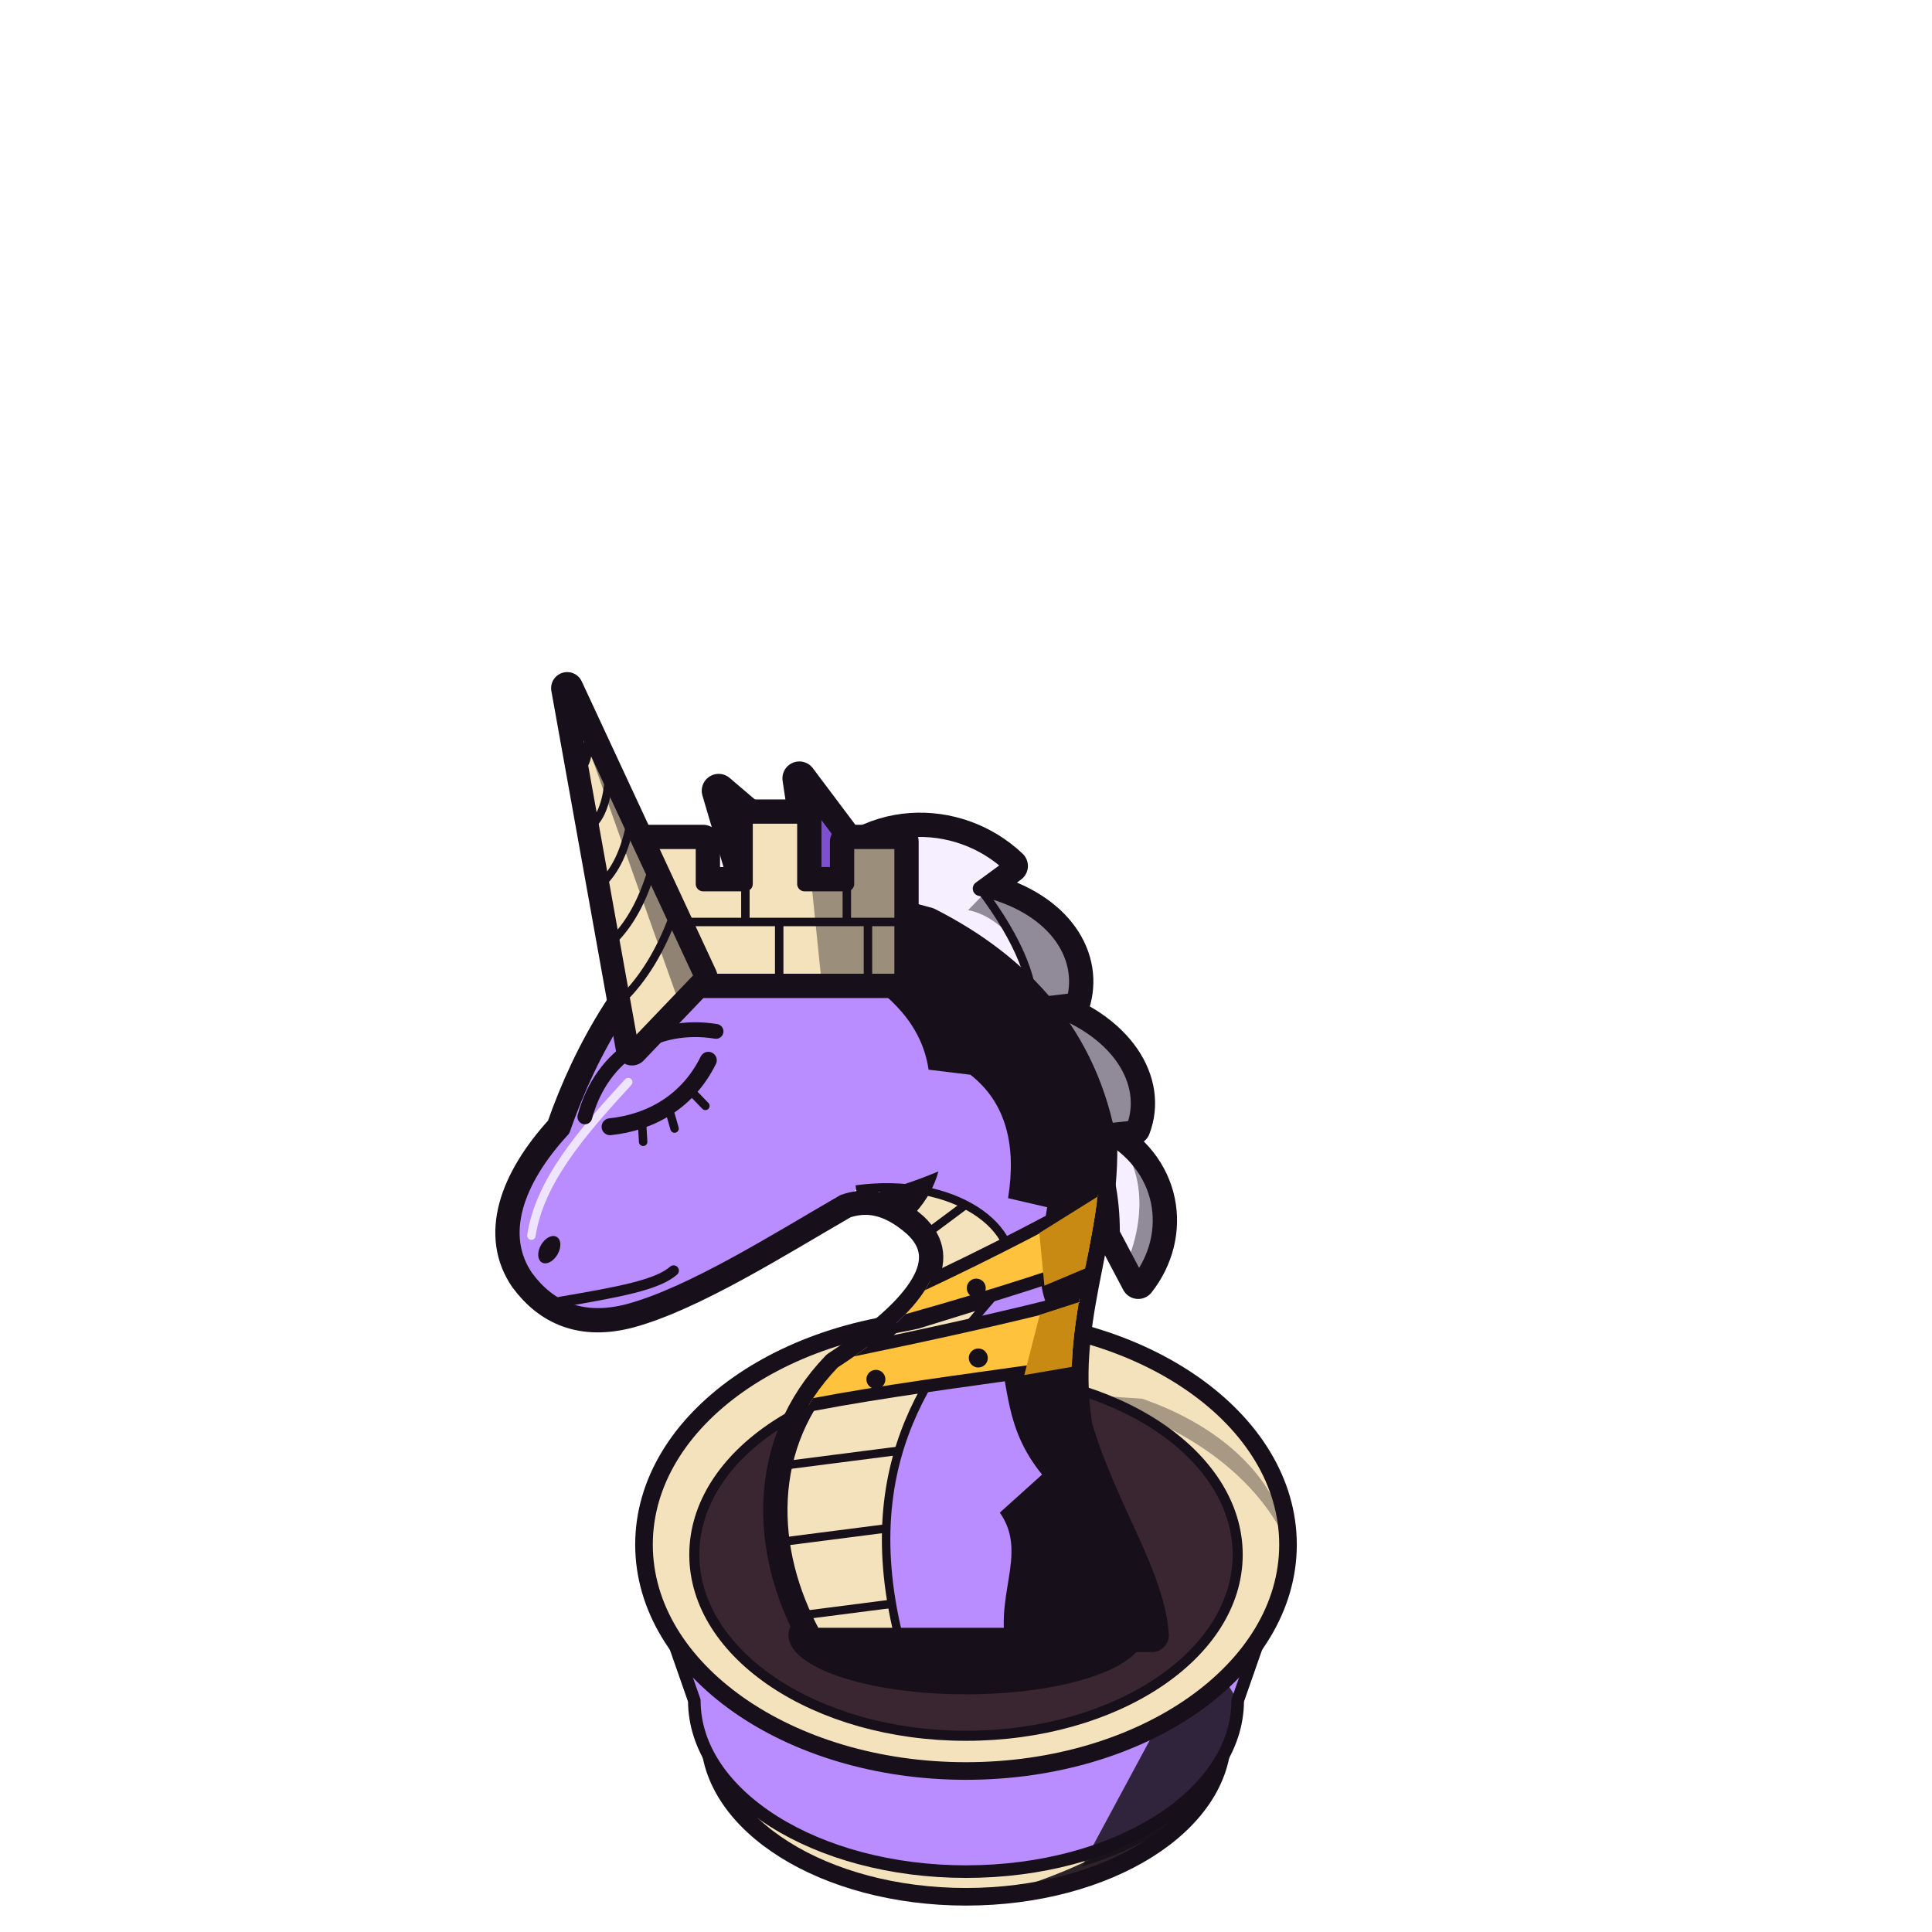
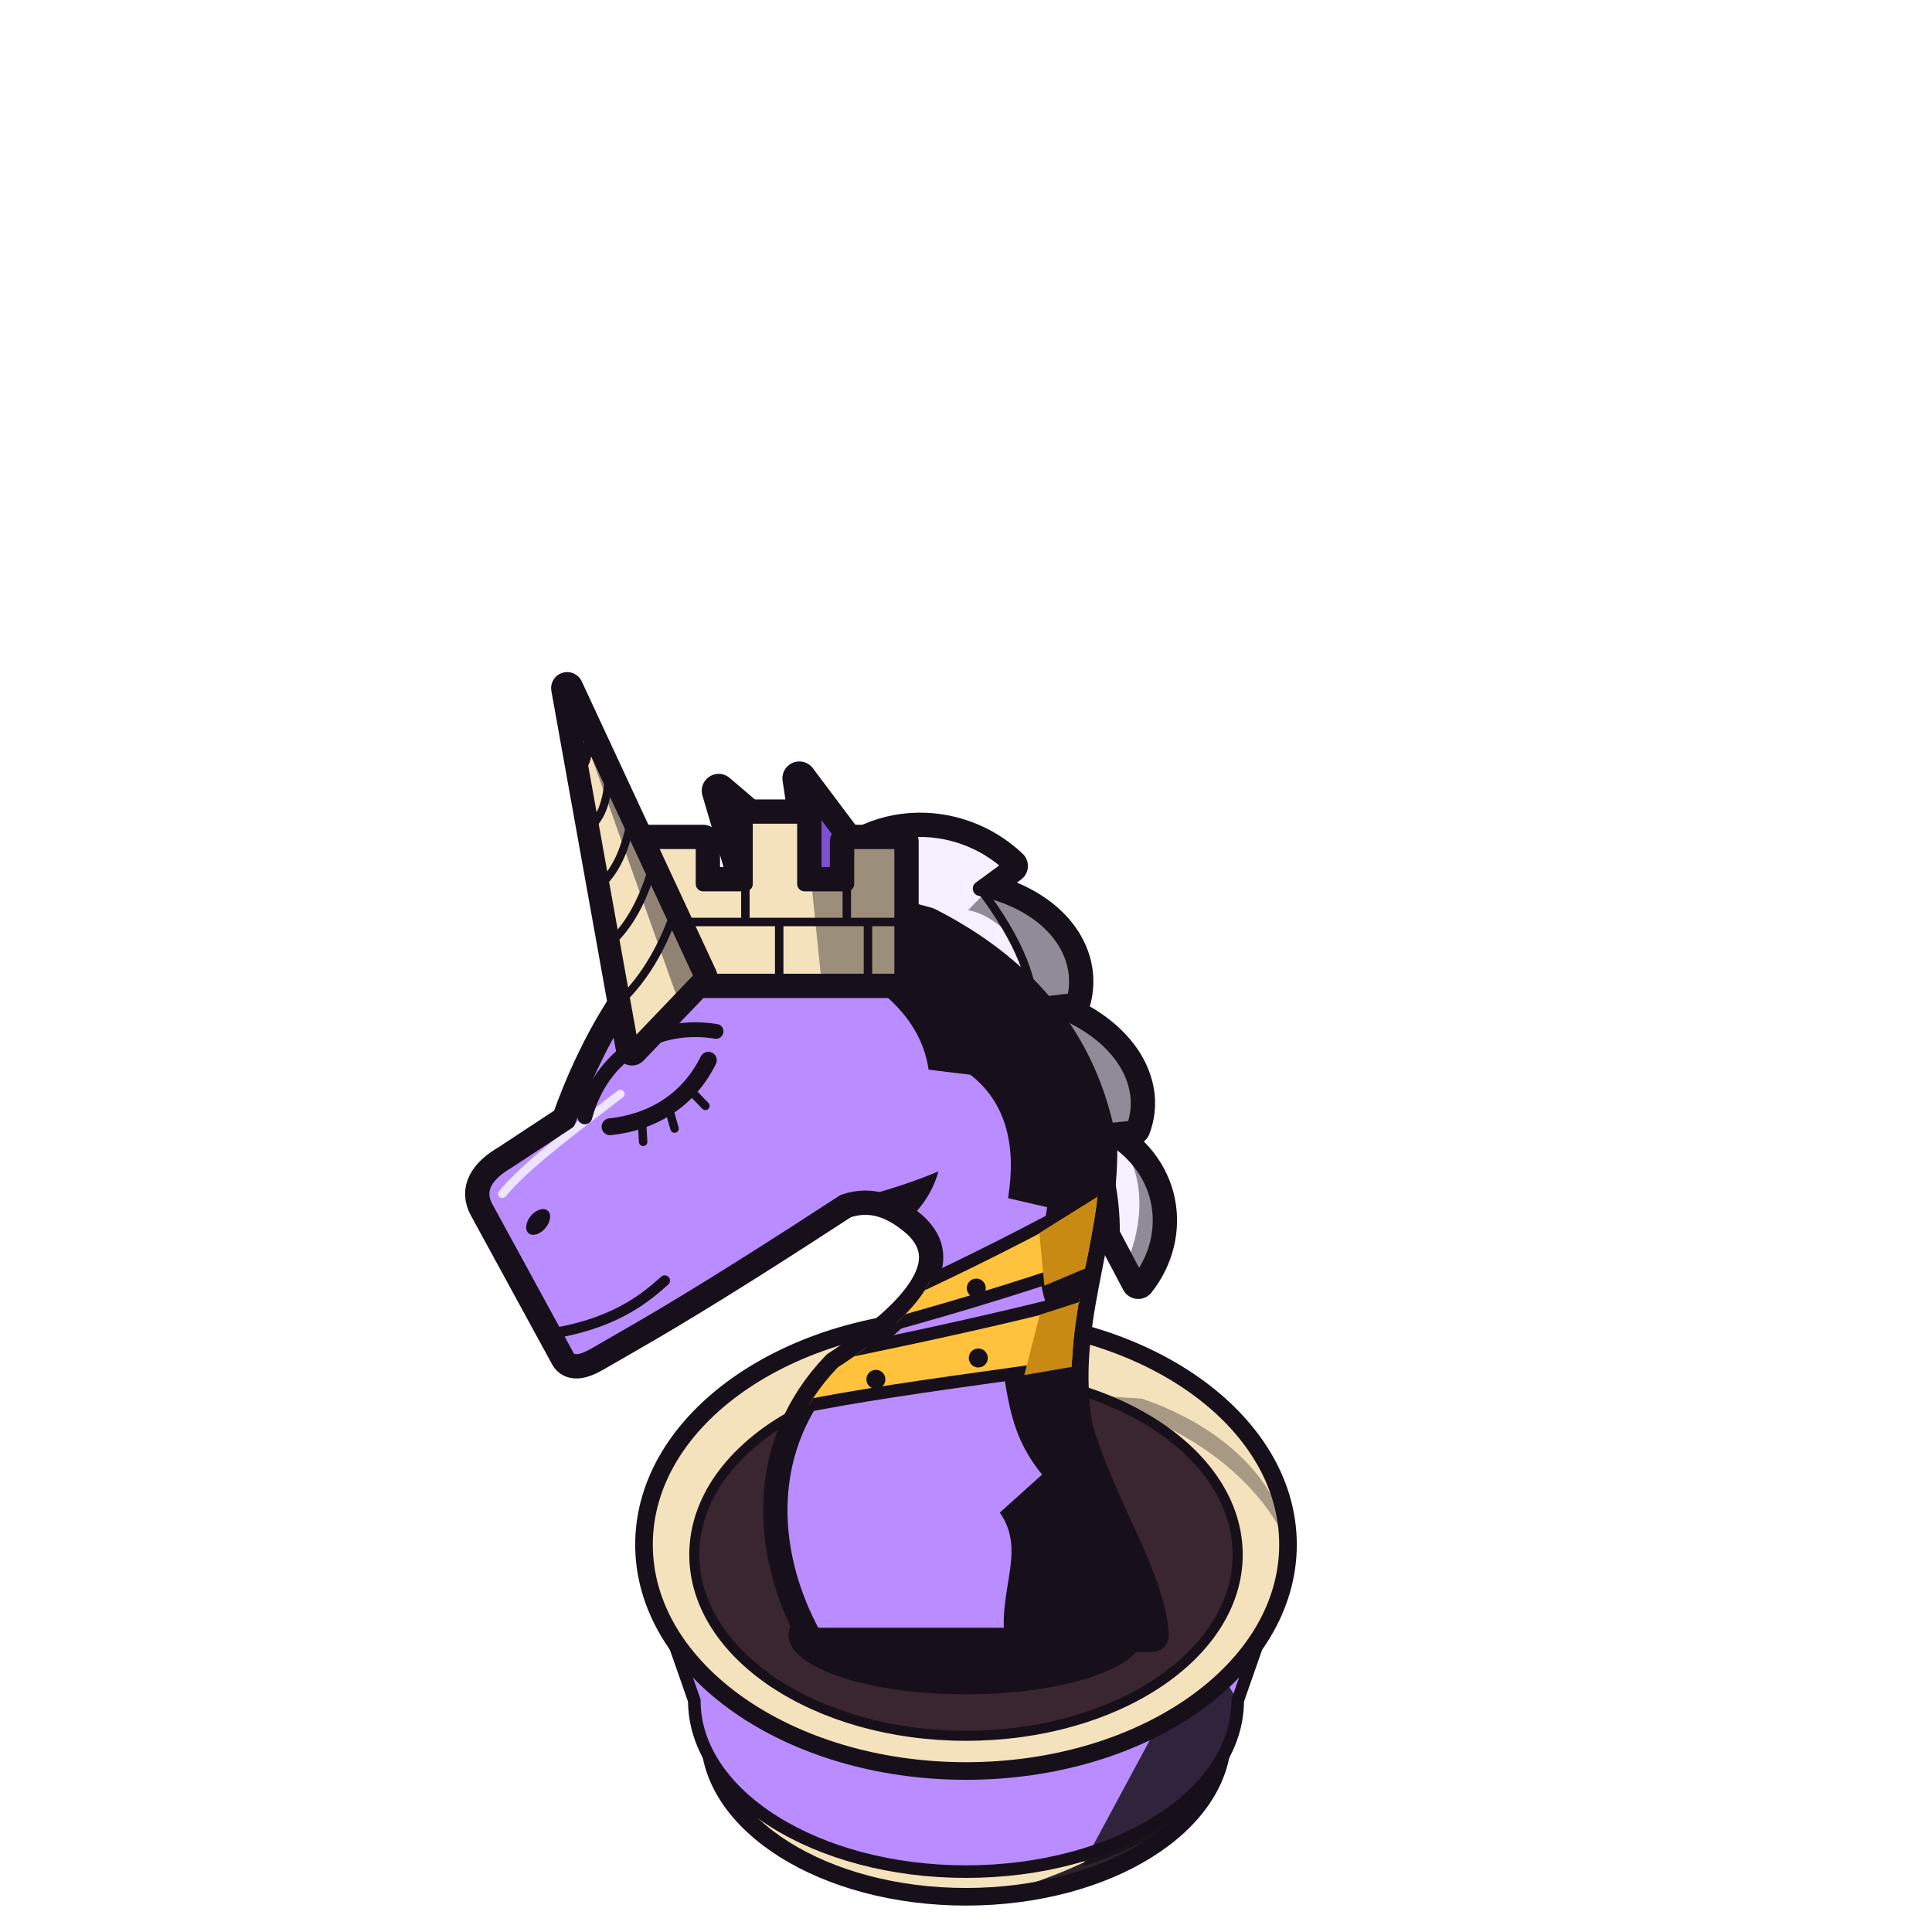
<svg xmlns="http://www.w3.org/2000/svg" viewBox="0 0 768 768" width="768" height="768">
  <path d="M256,614 L282,690 A102,64 0 0 0 486,690 L512,614 Z" fill="#f4e2bd" stroke="#17101a" stroke-width="7" stroke-linejoin="round" />
  <path d="M498,614 L486,690 A102,64 0 0 1 392,754 C440,742 478,716 486,690 Z" fill="#17101a" opacity=".9" />
  <path d="M262,636 L276,676 A108,68 0 0 0 492,676 L506,636 A128,90 0 0 1 262,636 Z" fill="#b98cff" stroke="#17101a" stroke-width="5" stroke-linejoin="round" />
  <path d="M470,640 L492,676 A108,68 0 0 1 430,742 L458,690 Z" fill="#17101a" opacity=".85" />
  <ellipse cx="384" cy="614" rx="128" ry="90" fill="#f4e2bd" stroke="#17101a" stroke-width="7" />
  <ellipse cx="384" cy="618" rx="108" ry="72" fill="#3a2630" stroke="#17101a" stroke-width="4" />
  <path d="M424,554 A128,90 0 0 1 512,614 A108,72 0 0 0 454,556 Z" fill="#17101a" opacity=".35" />
  <g transform="translate(384 650) scale(0.84) translate(-384 -650)">
    <ellipse cx="384" cy="650" rx="84" ry="28" fill="#17101a" />
    <path d="M311.8,296.1 C335.7,261.5 379.6,261.6 405.3,286.0 L390.7,296.7 C425.2,304.5 440.9,327.8 435.1,349.6 L420.0,351.4 C456.5,362.7 471.5,388.7 463.3,410.0 L447.9,411.6 C479.0,427.3 483.1,460.6 465.5,482.9 L453.3,459.8 C453.5,425.0 439.8,397.7 416.1,376.8 C390.9,345.1 360.5,316.5 311.8,296.1 Z" fill="none" stroke="#17101a" stroke-width="16" stroke-linejoin="round" />
    <path d="M311.8,296.1 C335.7,261.5 379.6,261.6 405.3,286.0 L390.7,296.7 C425.2,304.5 440.9,327.8 435.1,349.6 L420.0,351.4 C456.5,362.7 471.5,388.7 463.3,410.0 L447.9,411.6 C479.0,427.3 483.1,460.6 465.5,482.9 L453.3,459.8 C453.5,425.0 439.8,397.7 416.1,376.8 C390.9,345.1 360.5,316.5 311.8,296.1 Z" fill="#f6efff" stroke="#17101a" stroke-width="7" stroke-linejoin="round" />
    <path d="M390.7,296.7 C410.2,322.5 416.7,341.8 415.8,356.2 M420.0,351.4 C439.4,377.1 446.0,396.5 447.2,414.3" fill="none" stroke="#17101a" stroke-width="4" />
    <path d="M405.3,286.0 L390.7,296.7 C425.2,304.5 440.9,327.8 435.1,349.6 L420.0,351.4 C456.5,362.7 471.5,388.7 463.3,410.0 L447.9,411.6 C479.0,427.3 483.1,460.6 465.5,482.9 L462.0,468.9 C473.5,435.0 458.7,410.2 441.3,408.4 C448.6,381.1 433.2,362.3 416.0,360.6 C421.6,334.3 403.2,310.3 385.0,306.9 Z" fill="#17101a" opacity=".45" />
    <clipPath id="c4">
-       <path d="M175.9,480.8 C162.2,461.0 170.5,435.4 193.2,410.7 C206.2,373.2 228.1,335.2 259.8,310.0 C283.8,291.5 312.3,288.9 335.7,305.4 L365.7,313.5 C408.2,335.1 438.9,368.2 447.6,418.8 C448.1,466.0 427.6,502.3 436.0,552.0 C448.0,592.0 470.0,622.0 472.0,650.0 L312.0,650.0 C290.0,610.0 288.0,560.0 323.3,523.3 C365.1,496.0 380.9,472.5 361.6,454.4 C347.4,441.8 335.8,441.6 326.1,444.9 C294.9,462.9 254.4,488.6 224.4,496.7 C202.3,502.5 186.7,495.4 175.9,480.8 Z" />
+       <path d="M195.2,518.1 L156.9,447.9 C151.9,439.2 156.9,431.7 167.3,425.7 L195.7,407.0 C208.0,372.2 228.1,335.2 259.8,310.0 C283.8,291.5 312.3,288.9 335.7,305.4 L365.7,313.5 C408.2,335.1 438.9,368.2 447.6,418.8 C448.1,466.0 427.6,502.3 436.0,552.0 C448.0,592.0 470.0,622.0 472.0,650.0 L312.0,650.0 C290.0,610.0 288.0,560.0 323.3,523.3 C365.1,496.0 380.9,472.5 361.6,454.4 C347.4,441.8 335.8,441.6 326.1,444.9 C295.9,464.6 258.8,488.3 229.4,505.3 L208.6,517.3 C201.7,521.3 197.2,521.6 195.2,518.1 Z" />
    </clipPath>
-     <path d="M175.9,480.8 C162.2,461.0 170.5,435.4 193.2,410.7 C206.2,373.2 228.1,335.2 259.8,310.0 C283.8,291.5 312.3,288.9 335.7,305.4 L365.7,313.5 C408.2,335.1 438.9,368.2 447.6,418.8 C448.1,466.0 427.6,502.3 436.0,552.0 C448.0,592.0 470.0,622.0 472.0,650.0 L312.0,650.0 C290.0,610.0 288.0,560.0 323.3,523.3 C365.1,496.0 380.9,472.5 361.6,454.4 C347.4,441.8 335.8,441.6 326.1,444.9 C294.9,462.9 254.4,488.6 224.4,496.7 C202.3,502.5 186.7,495.4 175.9,480.8 Z" fill="none" stroke="#17101a" stroke-width="16" stroke-linejoin="round" />
-     <path d="M175.9,480.8 C162.2,461.0 170.5,435.4 193.2,410.7 C206.2,373.2 228.1,335.2 259.8,310.0 C283.8,291.5 312.3,288.9 335.7,305.4 L365.7,313.5 C408.2,335.1 438.9,368.2 447.6,418.8 C448.1,466.0 427.6,502.3 436.0,552.0 C448.0,592.0 470.0,622.0 472.0,650.0 L312.0,650.0 C290.0,610.0 288.0,560.0 323.3,523.3 C365.1,496.0 380.9,472.5 361.6,454.4 C347.4,441.8 335.8,441.6 326.1,444.9 C294.9,462.9 254.4,488.6 224.4,496.7 C202.3,502.5 186.7,495.4 175.9,480.8 Z" fill="#b98cff" />
+     <path d="M195.2,518.1 L156.9,447.9 C151.9,439.2 156.9,431.7 167.3,425.7 L195.7,407.0 C208.0,372.2 228.1,335.2 259.8,310.0 C283.8,291.5 312.3,288.9 335.7,305.4 L365.7,313.5 C408.2,335.1 438.9,368.2 447.6,418.8 C448.1,466.0 427.6,502.3 436.0,552.0 C448.0,592.0 470.0,622.0 472.0,650.0 L312.0,650.0 C290.0,610.0 288.0,560.0 323.3,523.3 C365.1,496.0 380.9,472.5 361.6,454.4 C347.4,441.8 335.8,441.6 326.1,444.9 C295.9,464.6 258.8,488.3 229.4,505.3 L208.6,517.3 C201.7,521.3 197.2,521.6 195.2,518.1 Z" fill="none" stroke="#17101a" stroke-width="16" stroke-linejoin="round" />
+     <path d="M195.2,518.1 L156.9,447.9 C151.9,439.2 156.9,431.7 167.3,425.7 L195.7,407.0 C208.0,372.2 228.1,335.2 259.8,310.0 C283.8,291.5 312.3,288.9 335.7,305.4 L365.7,313.5 C408.2,335.1 438.9,368.2 447.6,418.8 C448.1,466.0 427.6,502.3 436.0,552.0 C448.0,592.0 470.0,622.0 472.0,650.0 L312.0,650.0 C290.0,610.0 288.0,560.0 323.3,523.3 C365.1,496.0 380.9,472.5 361.6,454.4 C347.4,441.8 335.8,441.6 326.1,444.9 C295.9,464.6 258.8,488.3 229.4,505.3 L208.6,517.3 C201.7,521.3 197.2,521.6 195.2,518.1 Z" fill="#b98cff" />
    <g clip-path="url(#c4)">
-       <clipPath id="c4b">
-         <path d="M312.0,650.0 C290.0,610.0 288.0,560.0 323.3,523.3 C365.1,496.0 380.9,472.5 361.6,454.4 C347.4,441.8 335.8,441.6 326.1,444.9 L332.0,439.1 C379.1,432.7 411.8,458.2 404.2,481.2 C375.6,514.5 330.0,560.0 352.0,650.0 Z" />
-       </clipPath>
-       <path d="M312.0,650.0 C290.0,610.0 288.0,560.0 323.3,523.3 C365.1,496.0 380.9,472.5 361.6,454.4 C347.4,441.8 335.8,441.6 326.1,444.9 L332.0,439.1 C379.1,432.7 411.8,458.2 404.2,481.2 C375.6,514.5 330.0,560.0 352.0,650.0 Z" fill="#f4e2bd" />
-       <g clip-path="url(#c4b)" stroke="#17101a" stroke-width="4">
-         <path d="M297.3,506.3 L355.5,467.4 L411.9,425.4" />
-         <path d="M298.0,512.4 L364.0,485.4 L426.4,451.5" />
-         <path d="M289.2,517.5 L361.0,503.0 L431.0,481.3" />
-         <path d="M280.2,536.2 L351.6,527.9 L423.8,517.3" />
-         <path d="M280.0,572.0 L350.0,563.0 L420.0,554.0" />
-         <path d="M280.0,608.0 L350.0,599.0 L420.0,590.0" />
-         <path d="M280.0,644.0 L350.0,635.0 L420.0,626.0" />
-       </g>
-       <path d="M332.0,439.1 C379.1,432.7 411.8,458.2 404.2,481.2 C375.6,514.5 330.0,560.0 352.0,650.0" fill="none" stroke="#17101a" stroke-width="4" />
      <path d="M276.3,286.6 L404.5,212.6 L448.5,288.8 L488.5,358.1 L527.7,451.3 L520.0,560.0 L520.0,660.0 L404.0,660.0 C396.0,632.0 414.0,612.0 400.0,592.0 L420.0,574.0 C402.0,552.0 404.6,532.0 398.9,514.6 L424.6,498.6 C415.5,483.2 419.9,463.8 422.4,447.5 L403.9,443.2 C407.9,418.5 403.1,398.1 386.1,384.8 L366.3,382.4 C363.2,361.1 348.0,346.8 330.3,336.2 C326.5,317.6 298.7,301.4 276.3,286.6 Z" fill="#17101a" />
      <g transform="translate(44 0) rotate(-30 404 520)">
-         <path d="M336,394 C300,394 252,396 222,388 C240,404 290,414 336,418 C356,420 372,414 382,404 C366,402 350,398 336,394 Z" fill="#17101a" />
-         <path d="M200,334 C216,314 244,304 276,294" fill="none" stroke="#efe4ff" stroke-width="4" stroke-linecap="round" />
+         <path d="M336,394 C300,396 256,398 222,398 C246,408 290,414 336,418 C356,420 372,414 382,404 C366,402 350,398 336,394 Z" fill="#17101a" />
+         <path d="M198,310 C214,304 240,301 270,297" fill="none" stroke="#efe4ff" stroke-width="4" stroke-linecap="round" />
      </g>
    </g>
-     <path d="M175.9,480.8 C162.2,461.0 170.5,435.4 193.2,410.7 C206.2,373.2 228.1,335.2 259.8,310.0 C283.8,291.5 312.3,288.9 335.7,305.4 L365.7,313.5 C408.2,335.1 438.9,368.2 447.6,418.8 C448.1,466.0 427.6,502.3 436.0,552.0 C448.0,592.0 470.0,622.0 472.0,650.0 L312.0,650.0 C290.0,610.0 288.0,560.0 323.3,523.3 C365.1,496.0 380.9,472.5 361.6,454.4 C347.4,441.8 335.8,441.6 326.1,444.9 C294.9,462.9 254.4,488.6 224.4,496.7 C202.3,502.5 186.7,495.4 175.9,480.8 Z" fill="none" stroke="#17101a" stroke-width="7" stroke-linejoin="round" />
+     <path d="M195.2,518.1 L156.9,447.9 C151.9,439.2 156.9,431.7 167.3,425.7 L195.7,407.0 C208.0,372.2 228.1,335.2 259.8,310.0 C283.8,291.5 312.3,288.9 335.7,305.4 L365.7,313.5 C408.2,335.1 438.9,368.2 447.6,418.8 C448.1,466.0 427.6,502.3 436.0,552.0 C448.0,592.0 470.0,622.0 472.0,650.0 L312.0,650.0 C290.0,610.0 288.0,560.0 323.3,523.3 C365.1,496.0 380.9,472.5 361.6,454.4 C347.4,441.8 335.8,441.6 326.1,444.9 C295.9,464.6 258.8,488.3 229.4,505.3 L208.6,517.3 C201.7,521.3 197.2,521.6 195.2,518.1 Z" fill="none" stroke="#17101a" stroke-width="7" stroke-linejoin="round" />
    <g transform="translate(44 0) rotate(-30 404 520)">
      <g transform="translate(284,304)">
        <g transform="scale(1)">
          <path d="M-26,4 C-8,12 12,12 30,0" fill="none" stroke="#17101a" stroke-width="8" stroke-linecap="round" />
          <path d="M-12,10 L-16,18 M2,12 L0,20 M16,10 L18,18" stroke="#17101a" stroke-width="4" stroke-linecap="round" />
          <path d="M-34,-6 C-12,-28 18,-28 40,-10" fill="none" stroke="#17101a" stroke-width="7" stroke-linecap="round" />
        </g>
      </g>
-       <ellipse cx="204" cy="344" rx="7" ry="4.5" fill="#17101a" transform="rotate(-30 204 344)" />
-       <path d="M196,368 C223,378 240,384 250,382" fill="none" stroke="#17101a" stroke-width="5" stroke-linecap="round" />
+       <ellipse cx="206" cy="330" rx="7" ry="4.5" fill="#17101a" transform="rotate(-20 206 330)" />
+       <path d="M188,380 C216,390 234,386 244,384" fill="none" stroke="#17101a" stroke-width="5" stroke-linecap="round" />
    </g>
    <g clip-path="url(#c4)">
      <path d="M296.4,513.2 C345.5,494.0 427.6,454.9 478.9,422.1 L488.6,456.2 C431.0,481.3 341.6,506.0 287.8,518.7 Z" fill="#ffc23d" stroke="#17101a" stroke-width="6" stroke-linejoin="round" />
      <path d="M418.7,459.7 L478.9,422.1 L488.6,456.2 L421.1,484.6 Z" fill="#c98a14" />
      <path d="M283.4,524.8 C337.6,513.6 429.0,495.9 489.2,475.7 L483.7,514.5 C421.8,525.7 330.4,534.3 280.0,548.0 Z" fill="#ffc23d" stroke="#17101a" stroke-width="6" stroke-linejoin="round" />
      <path d="M418.9,498.4 L489.2,475.7 L483.7,514.5 L411.6,526.9 Z" fill="#c98a14" />
      <circle cx="343.03" cy="503.18" r="4.5" fill="#17101a" />
      <circle cx="388.854" cy="485.763" r="4.5" fill="#17101a" />
      <circle cx="341.356" cy="528.937" r="4.5" fill="#17101a" />
      <circle cx="389.821" cy="518.836" r="4.5" fill="#17101a" />
    </g>
    <g transform="translate(44 0) rotate(-30 404 520)">
      <path d="M368,254 L382,196 L404,258 Z" fill="none" stroke="#17101a" stroke-width="16" stroke-linejoin="round" />
      <path d="M368,254 L382,196 L404,258 Z" fill="#b98cff" stroke="#17101a" stroke-width="7" stroke-linejoin="round" />
      <path d="M376,248 L383,214 L394,252 Z" fill="#7d4fd1" />
      <path d="M396,266 L418,210 L426,276 Z" fill="none" stroke="#17101a" stroke-width="16" stroke-linejoin="round" />
      <path d="M396,266 L418,210 L426,276 Z" fill="#7d4fd1" stroke="#17101a" stroke-width="7" stroke-linejoin="round" />
    </g>
    <g transform="translate(-76.4 50.5)">
      <g transform="translate(0 6)">
        <path d="M310,284 L310,218 L336,218 L336,238 L356,238 L356,206 L384,206 L384,238 L404,238 L404,218 L430,218 L430,284 Z" fill="none" stroke="#17101a" stroke-width="16" stroke-linejoin="round" />
        <path d="M310,284 L310,218 L336,218 L336,238 L356,238 L356,206 L384,206 L384,238 L404,238 L404,218 L430,218 L430,284 Z" fill="#f4e2bd" stroke="#17101a" stroke-width="7" stroke-linejoin="round" />
        <path d="M384,206 L384,238 L404,238 L404,218 L430,218 L430,284 L392,284 Z" fill="#17101a" opacity=".4" />
        <path d="M310,256 L430,256 M330,284 L330,256 M356,256 L356,238 M372,284 L372,256 M404,256 L404,238 M414,284 L414,256" stroke="#17101a" stroke-width="4" />
      </g>
    </g>
    <g transform="translate(44 0) rotate(-30 404 520)">
      <g transform="translate(310 272) scale(0.95) translate(-310 -272)">
        <path d="M284,282 L332,268 L346,110 Z" fill="none" stroke="#17101a" stroke-width="16" stroke-linejoin="round" />
        <path d="M284,282 L332,268 L346,110 Z" fill="#f4e2bd" stroke="#17101a" stroke-width="7" stroke-linejoin="round" />
        <path d="M316,273 L332,268 L346,110 Z" fill="#17101a" opacity=".45" />
        <path d="M292.68,257.92 Q313.81,252.37 334.94,234.82" fill="none" stroke="#17101a" stroke-width="4" />
        <path d="M302.6,230.4 Q319.89,225.97 337.18,209.54" fill="none" stroke="#17101a" stroke-width="4" />
        <path d="M312.52,202.88 Q325.97,199.57 339.42,184.26" fill="none" stroke="#17101a" stroke-width="4" />
        <path d="M322.44,175.36 Q332.05,173.17 341.66,158.98" fill="none" stroke="#17101a" stroke-width="4" />
        <path d="M332.36,147.84 Q338.13,146.77 343.9,133.7" fill="none" stroke="#17101a" stroke-width="4" />
      </g>
    </g>
  </g>
</svg>
